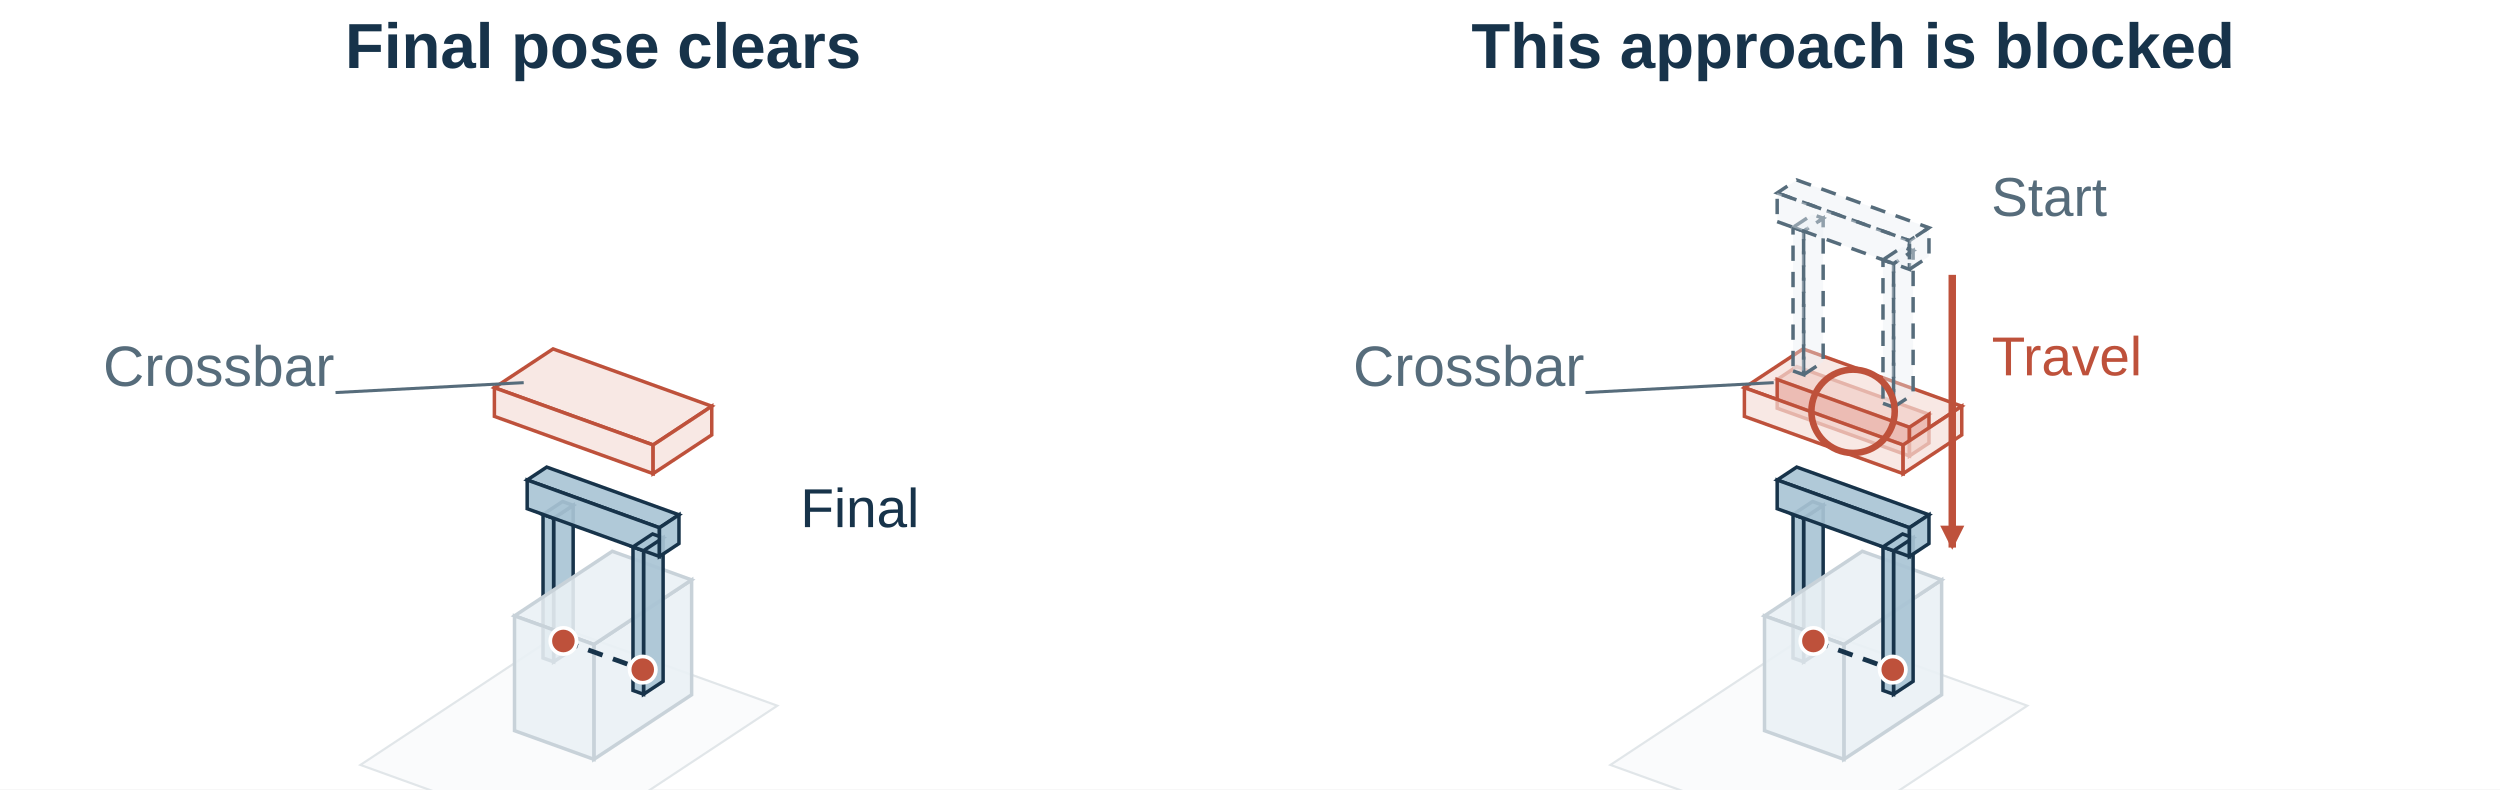
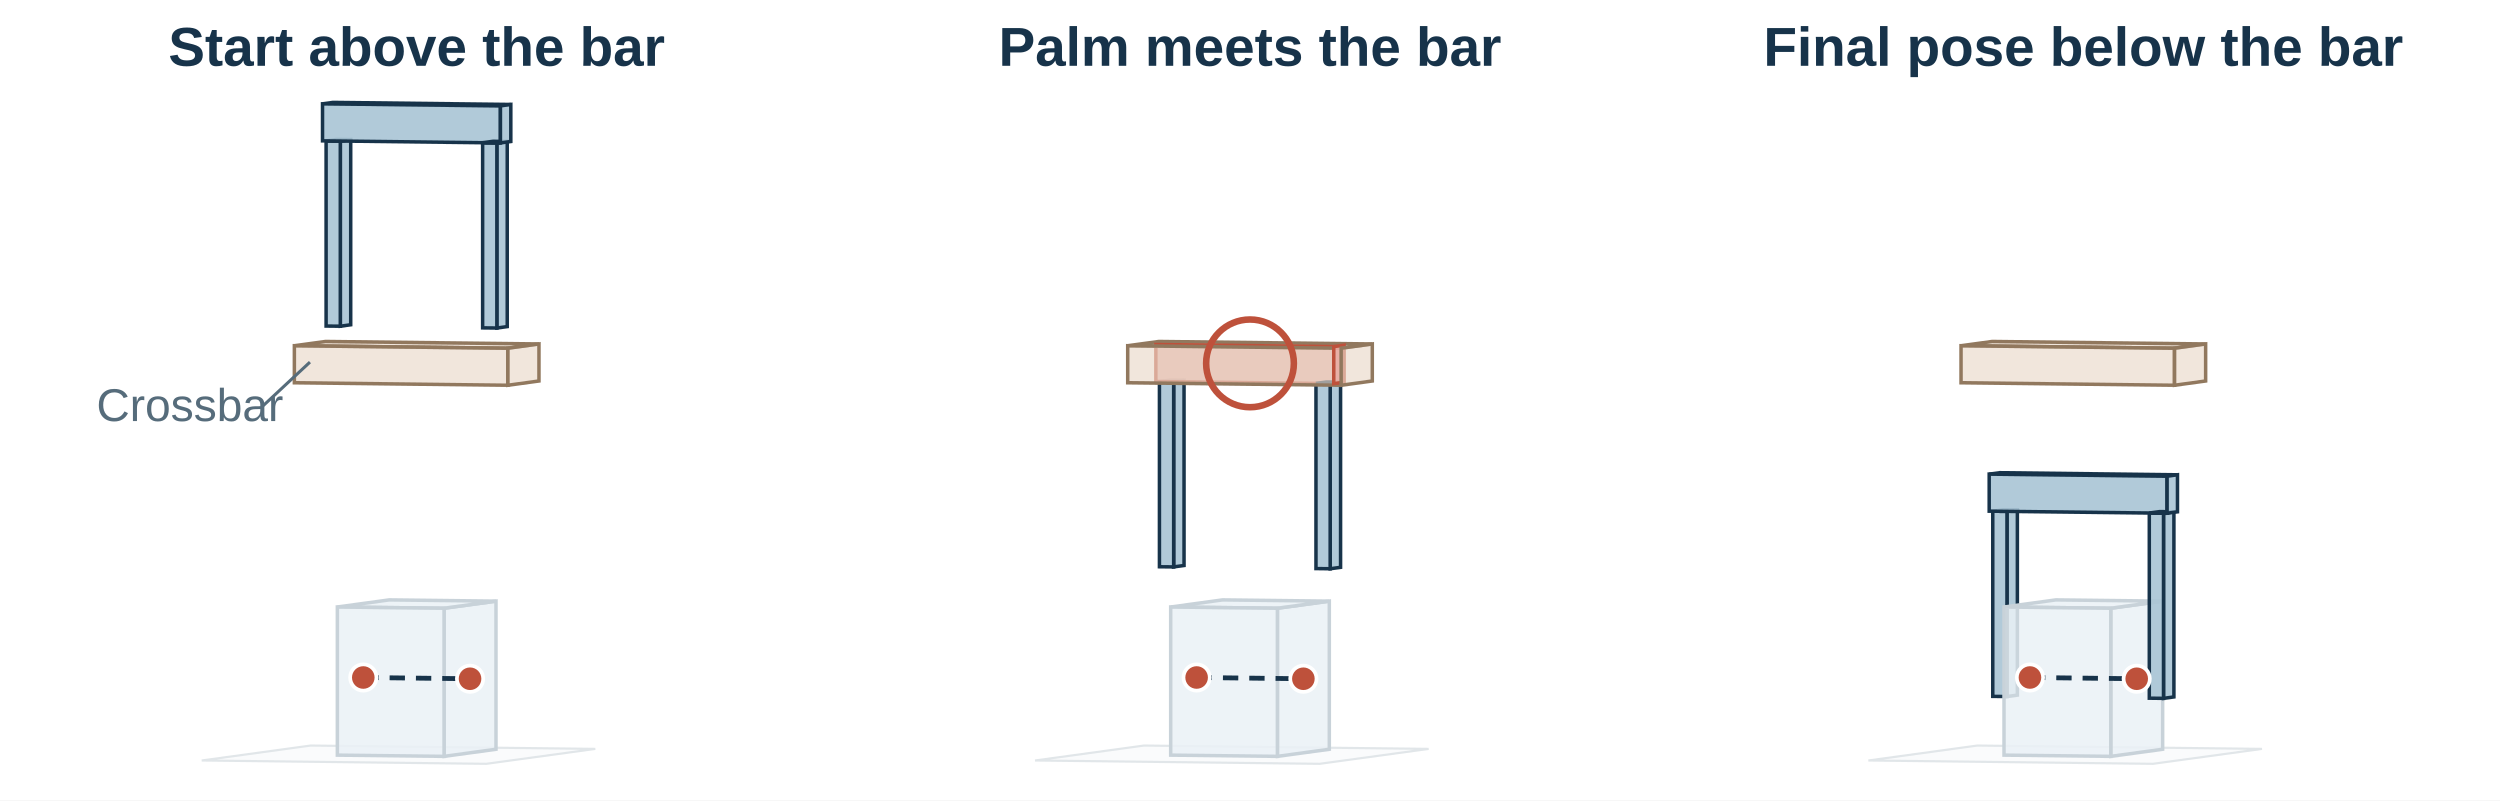
- <svg xmlns="http://www.w3.org/2000/svg" width="1140" height="360" viewBox="0 0 1140 360" role="img">
+ <svg xmlns="http://www.w3.org/2000/svg" width="1140" height="365" viewBox="0 0 1140 365" role="img">
  <style>text{font-family:Arial,Helvetica,sans-serif}</style>
-   <rect width="1140" height="360" fill="white" />
+   <rect width="1140" height="365" fill="white" />
  <defs>
    <marker id="navy" markerWidth="11" markerHeight="11" refX="10" refY="5.5" orient="auto" markerUnits="userSpaceOnUse">
      <path d="M0,0L11,5.5L0,11Z" fill="#17334a" />
    </marker>
    <marker id="slate" markerWidth="11" markerHeight="11" refX="10" refY="5.5" orient="auto" markerUnits="userSpaceOnUse">
      <path d="M0,0L11,5.5L0,11Z" fill="#566c7b" />
    </marker>
    <marker id="coral" markerWidth="11" markerHeight="11" refX="10" refY="5.5" orient="auto" markerUnits="userSpaceOnUse">
      <path d="M0,0L11,5.5L0,11Z" fill="#be513b" />
    </marker>
    <marker id="green" markerWidth="11" markerHeight="11" refX="10" refY="5.5" orient="auto" markerUnits="userSpaceOnUse">
      <path d="M0,0L11,5.5L0,11Z" fill="#07825e" />
    </marker>
    <marker id="blue" markerWidth="11" markerHeight="11" refX="10" refY="5.5" orient="auto" markerUnits="userSpaceOnUse">
      <path d="M0,0L11,5.5L0,11Z" fill="#3f78a1" />
    </marker>
  </defs>
-   <text x="275.00" y="31.00" font-size="29" fill="#17334a" text-anchor="middle" font-weight="bold">Final pose clears</text>
-   <polygon points="164.34,348.81 260.84,383.64 354.46,321.80 257.95,286.98" fill="#fafbfc" stroke="#e1e6e9" stroke-width="1" fill-opacity="1" />
-   <polygon points="252.45,301.78 261.36,295.89 261.36,230.44 252.45,236.33" fill="#a9c4d5" stroke="#17334a" stroke-width="1.6" fill-opacity="0.92" />
-   <polygon points="247.62,300.04 252.45,301.78 252.45,236.33 247.62,234.58" fill="#a9c4d5" stroke="#17334a" stroke-width="1.6" fill-opacity="0.92" />
-   <polygon points="270.80,346.25 315.38,316.81 315.38,264.44 270.80,293.89" fill="#eaf1f5" stroke="#c8d2d9" stroke-width="1.6" fill-opacity="0.9" />
-   <polygon points="234.62,280.83 270.80,293.89 315.38,264.44 279.20,251.38" fill="#eaf1f5" stroke="#c8d2d9" stroke-width="1.6" fill-opacity="0.9" />
-   <polygon points="247.62,234.58 252.45,236.33 261.36,230.44 256.54,228.69" fill="#a9c4d5" stroke="#17334a" stroke-width="1.6" fill-opacity="0.92" />
-   <polygon points="234.62,333.19 270.80,346.25 270.80,293.89 234.62,280.83" fill="#eaf1f5" stroke="#c8d2d9" stroke-width="1.6" fill-opacity="0.9" />
-   <polygon points="293.46,316.58 302.38,310.69 302.38,245.24 293.46,251.13" fill="#a9c4d5" stroke="#17334a" stroke-width="1.6" fill-opacity="0.92" />
-   <polygon points="288.64,314.84 293.46,316.58 293.46,251.13 288.64,249.38" fill="#a9c4d5" stroke="#17334a" stroke-width="1.6" fill-opacity="0.92" />
-   <polygon points="240.39,218.88 300.70,240.65 309.61,234.76 249.30,212.99" fill="#a9c4d5" stroke="#17334a" stroke-width="1.6" fill-opacity="0.92" />
-   <polygon points="240.39,231.97 300.70,253.74 300.70,240.65 240.39,218.88" fill="#a9c4d5" stroke="#17334a" stroke-width="1.6" fill-opacity="0.92" />
-   <polygon points="288.64,249.38 293.46,251.13 302.38,245.24 297.55,243.49" fill="#a9c4d5" stroke="#17334a" stroke-width="1.6" fill-opacity="0.92" />
-   <polygon points="300.70,253.74 309.61,247.85 309.61,234.76 300.70,240.65" fill="#a9c4d5" stroke="#17334a" stroke-width="1.6" fill-opacity="0.92" />
-   <polygon points="225.44,176.78 297.81,202.89 324.56,185.23 252.19,159.11" fill="#f5dfd9" stroke="#be513b" stroke-width="1.6" fill-opacity="0.7" />
-   <polygon points="225.44,189.87 297.81,215.98 297.81,202.89 225.44,176.78" fill="#f5dfd9" stroke="#be513b" stroke-width="1.6" fill-opacity="0.7" />
-   <polygon points="297.81,215.98 324.56,198.32 324.56,185.23 297.81,202.89" fill="#f5dfd9" stroke="#be513b" stroke-width="1.6" fill-opacity="0.7" />
-   <line x1="256.91" y1="292.29" x2="293.09" y2="305.35" stroke="#17334a" stroke-width="2.2" opacity="1" stroke-dasharray="7 5" />
-   <circle cx="256.91" cy="292.29" r="6" fill="#be513b" stroke="white" stroke-width="1.7" />
-   <circle cx="293.09" cy="305.35" r="6" fill="#be513b" stroke="white" stroke-width="1.7" />
-   <text x="47.00" y="176.00" font-size="26" fill="#566c7b" text-anchor="start" font-weight="normal">Crossbar</text>
-   <line x1="153.00" y1="179.00" x2="238.81" y2="174.49" stroke="#566c7b" stroke-width="1.4" opacity="1" />
-   <text x="365.00" y="240.36" font-size="25" fill="#17334a" text-anchor="start" font-weight="normal">Final</text>
-   <text x="845.00" y="31.00" font-size="29" fill="#17334a" text-anchor="middle" font-weight="bold">This approach is blocked</text>
-   <polygon points="734.34,348.81 830.84,383.64 924.46,321.80 827.95,286.98" fill="#fafbfc" stroke="#e1e6e9" stroke-width="1" fill-opacity="1" />
-   <polygon points="822.45,301.78 831.36,295.89 831.36,230.44 822.45,236.33" fill="#a9c4d5" stroke="#17334a" stroke-width="1.6" fill-opacity="0.92" />
-   <polygon points="817.62,300.04 822.45,301.78 822.45,236.33 817.62,234.58" fill="#a9c4d5" stroke="#17334a" stroke-width="1.6" fill-opacity="0.92" />
-   <polygon points="840.80,346.25 885.38,316.81 885.38,264.44 840.80,293.89" fill="#eaf1f5" stroke="#c8d2d9" stroke-width="1.6" fill-opacity="0.9" />
-   <polygon points="804.62,280.83 840.80,293.89 885.38,264.44 849.20,251.38" fill="#eaf1f5" stroke="#c8d2d9" stroke-width="1.6" fill-opacity="0.9" />
-   <polygon points="817.62,234.58 822.45,236.33 831.36,230.44 826.54,228.69" fill="#a9c4d5" stroke="#17334a" stroke-width="1.6" fill-opacity="0.92" />
-   <polygon points="804.62,333.19 840.80,346.25 840.80,293.89 804.62,280.83" fill="#eaf1f5" stroke="#c8d2d9" stroke-width="1.6" fill-opacity="0.9" />
-   <polygon points="863.46,316.58 872.38,310.69 872.38,245.24 863.46,251.13" fill="#a9c4d5" stroke="#17334a" stroke-width="1.6" fill-opacity="0.92" />
-   <polygon points="858.64,314.84 863.46,316.58 863.46,251.13 858.64,249.38" fill="#a9c4d5" stroke="#17334a" stroke-width="1.6" fill-opacity="0.92" />
-   <polygon points="810.39,218.88 870.70,240.65 879.61,234.76 819.30,212.99" fill="#a9c4d5" stroke="#17334a" stroke-width="1.6" fill-opacity="0.92" />
-   <polygon points="810.39,231.97 870.70,253.74 870.70,240.65 810.39,218.88" fill="#a9c4d5" stroke="#17334a" stroke-width="1.6" fill-opacity="0.92" />
-   <polygon points="858.64,249.38 863.46,251.13 872.38,245.24 867.55,243.49" fill="#a9c4d5" stroke="#17334a" stroke-width="1.6" fill-opacity="0.92" />
-   <polygon points="870.70,253.74 879.61,247.85 879.61,234.76 870.70,240.65" fill="#a9c4d5" stroke="#17334a" stroke-width="1.6" fill-opacity="0.92" />
-   <polygon points="810.39,173.06 870.70,194.83 879.61,188.94 819.30,167.17" fill="#e7aaa0" stroke="#be513b" stroke-width="1.6" fill-opacity="0.7" />
-   <polygon points="795.44,176.78 867.81,202.89 894.56,185.23 822.19,159.11" fill="#f5dfd9" stroke="#be513b" stroke-width="1.6" fill-opacity="0.7" />
-   <polygon points="810.39,186.15 870.70,207.92 870.70,194.83 810.39,173.06" fill="#e7aaa0" stroke="#be513b" stroke-width="1.6" fill-opacity="0.7" />
-   <polygon points="822.45,170.87 831.36,164.98 831.36,99.53 822.45,105.42" fill="#e9eff3" stroke="#566c7b" stroke-width="1.6" fill-opacity="0.4" stroke-dasharray="7 5" />
-   <polygon points="795.44,189.87 867.81,215.98 867.81,202.89 795.44,176.78" fill="#f5dfd9" stroke="#be513b" stroke-width="1.6" fill-opacity="0.7" />
-   <polygon points="817.62,169.13 822.45,170.87 822.45,105.42 817.62,103.68" fill="#e9eff3" stroke="#566c7b" stroke-width="1.6" fill-opacity="0.4" stroke-dasharray="7 5" />
-   <polygon points="870.70,207.92 879.61,202.03 879.61,188.94 870.70,194.83" fill="#e7aaa0" stroke="#be513b" stroke-width="1.6" fill-opacity="0.7" />
-   <polygon points="867.81,215.98 894.56,198.32 894.56,185.23 867.81,202.89" fill="#f5dfd9" stroke="#be513b" stroke-width="1.6" fill-opacity="0.7" />
-   <polygon points="817.62,103.68 822.45,105.42 831.36,99.53 826.54,97.79" fill="#e9eff3" stroke="#566c7b" stroke-width="1.6" fill-opacity="0.4" stroke-dasharray="7 5" />
-   <polygon points="863.46,185.67 872.38,179.78 872.38,114.33 863.46,120.22" fill="#e9eff3" stroke="#566c7b" stroke-width="1.6" fill-opacity="0.4" stroke-dasharray="7 5" />
-   <polygon points="858.64,183.93 863.46,185.67 863.46,120.22 858.64,118.48" fill="#e9eff3" stroke="#566c7b" stroke-width="1.6" fill-opacity="0.4" stroke-dasharray="7 5" />
-   <polygon points="810.39,87.97 870.70,109.74 879.61,103.85 819.30,82.08" fill="#e9eff3" stroke="#566c7b" stroke-width="1.6" fill-opacity="0.4" stroke-dasharray="7 5" />
-   <polygon points="810.39,101.06 870.70,122.83 870.70,109.74 810.39,87.97" fill="#e9eff3" stroke="#566c7b" stroke-width="1.6" fill-opacity="0.4" stroke-dasharray="7 5" />
-   <polygon points="858.64,118.48 863.46,120.22 872.38,114.33 867.55,112.59" fill="#e9eff3" stroke="#566c7b" stroke-width="1.6" fill-opacity="0.4" stroke-dasharray="7 5" />
-   <polygon points="870.70,122.83 879.61,116.94 879.61,103.85 870.70,109.74" fill="#e9eff3" stroke="#566c7b" stroke-width="1.6" fill-opacity="0.4" stroke-dasharray="7 5" />
-   <line x1="826.91" y1="292.29" x2="863.09" y2="305.35" stroke="#17334a" stroke-width="2.2" opacity="1" stroke-dasharray="7 5" />
-   <circle cx="826.91" cy="292.29" r="6" fill="#be513b" stroke="white" stroke-width="1.7" />
-   <circle cx="863.09" cy="305.35" r="6" fill="#be513b" stroke="white" stroke-width="1.7" />
-   <text x="617.00" y="176.00" font-size="26" fill="#566c7b" text-anchor="start" font-weight="normal">Crossbar</text>
-   <line x1="723.00" y1="179.00" x2="808.81" y2="174.49" stroke="#566c7b" stroke-width="1.4" opacity="1" />
-   <line x1="890.23" y1="125.33" x2="890.23" y2="249.69" stroke="#be513b" stroke-width="3.4" opacity="1" marker-end="url(#coral)" />
-   <text x="908.23" y="171.14" font-size="25" fill="#be513b" text-anchor="start" font-weight="normal">Travel</text>
-   <circle cx="845.00" cy="187.55" r="19" fill="none" stroke="#be513b" stroke-width="3" />
-   <text x="908.00" y="98.46" font-size="25" fill="#566c7b" text-anchor="start" font-weight="normal">Start</text>
+   <text x="190.00" y="30.00" font-size="25" fill="#17334a" text-anchor="middle" font-weight="bold">Start above the bar</text>
+   <polygon points="91.98,346.78 221.77,348.30 271.46,341.49 141.67,339.97" fill="#fafbfc" stroke="#e1e6e9" stroke-width="1" fill-opacity="1" />
+   <polygon points="202.51,344.90 226.17,341.66 226.17,274.12 202.51,277.36" fill="#eaf1f5" stroke="#c8d2d9" stroke-width="1.6" fill-opacity="0.85" />
+   <polygon points="153.83,276.79 202.51,277.36 226.17,274.12 177.49,273.55" fill="#eaf1f5" stroke="#c8d2d9" stroke-width="1.6" fill-opacity="0.85" />
+   <polygon points="153.83,344.34 202.51,344.90 202.51,277.36 153.83,276.79" fill="#eaf1f5" stroke="#c8d2d9" stroke-width="1.6" fill-opacity="0.85" />
+   <polygon points="134.23,157.65 231.57,158.79 245.77,156.84 148.43,155.71" fill="#ead9c9" stroke="#91785e" stroke-width="1.6" fill-opacity="0.65" />
+   <polygon points="155.19,148.75 159.92,148.10 159.92,63.67 155.19,64.32" fill="#a9c4d5" stroke="#17334a" stroke-width="1.6" fill-opacity="0.9" />
+   <polygon points="148.70,148.68 155.19,148.75 155.19,64.32 148.70,64.24" fill="#a9c4d5" stroke="#17334a" stroke-width="1.6" fill-opacity="0.9" />
+   <polygon points="134.23,174.54 231.57,175.68 231.57,158.79 134.23,157.65" fill="#ead9c9" stroke="#91785e" stroke-width="1.6" fill-opacity="0.65" />
+   <polygon points="231.57,175.68 245.77,173.73 245.77,156.84 231.57,158.79" fill="#ead9c9" stroke="#91785e" stroke-width="1.6" fill-opacity="0.65" />
+   <polygon points="148.70,64.24 155.19,64.32 159.92,63.67 153.43,63.59" fill="#a9c4d5" stroke="#17334a" stroke-width="1.6" fill-opacity="0.9" />
+   <polygon points="226.57,149.58 231.30,148.93 231.30,64.50 226.57,65.15" fill="#a9c4d5" stroke="#17334a" stroke-width="1.6" fill-opacity="0.9" />
+   <polygon points="220.08,149.51 226.57,149.58 226.57,65.15 220.08,65.08" fill="#a9c4d5" stroke="#17334a" stroke-width="1.6" fill-opacity="0.9" />
+   <polygon points="147.07,47.34 228.19,48.28 232.93,47.63 151.81,46.69" fill="#a9c4d5" stroke="#17334a" stroke-width="1.6" fill-opacity="0.9" />
+   <polygon points="147.07,64.22 228.19,65.17 228.19,48.28 147.07,47.34" fill="#a9c4d5" stroke="#17334a" stroke-width="1.6" fill-opacity="0.9" />
+   <polygon points="220.08,65.08 226.57,65.15 231.30,64.50 224.81,64.43" fill="#a9c4d5" stroke="#17334a" stroke-width="1.6" fill-opacity="0.9" />
+   <polygon points="228.19,65.17 232.93,64.52 232.93,47.63 228.19,48.28" fill="#a9c4d5" stroke="#17334a" stroke-width="1.6" fill-opacity="0.9" />
+   <line x1="165.66" y1="308.94" x2="214.34" y2="309.51" stroke="#17334a" stroke-width="2.2" opacity="1" stroke-dasharray="7 5" />
+   <circle cx="165.66" cy="308.94" r="6" fill="#be513b" stroke="white" stroke-width="1.7" />
+   <circle cx="214.34" cy="309.51" r="6" fill="#be513b" stroke="white" stroke-width="1.7" />
+   <text x="44.00" y="192.00" font-size="21" fill="#566c7b" text-anchor="start" font-weight="normal">Crossbar</text>
+   <line x1="120.00" y1="185.00" x2="141.33" y2="165.12" stroke="#566c7b" stroke-width="1.4" opacity="1" />
+   <text x="570.00" y="30.00" font-size="25" fill="#17334a" text-anchor="middle" font-weight="bold">Palm meets the bar</text>
+   <polygon points="471.98,346.78 601.77,348.30 651.46,341.49 521.67,339.97" fill="#fafbfc" stroke="#e1e6e9" stroke-width="1" fill-opacity="1" />
+   <polygon points="582.51,344.90 606.17,341.66 606.17,274.12 582.51,277.36" fill="#eaf1f5" stroke="#c8d2d9" stroke-width="1.6" fill-opacity="0.85" />
+   <polygon points="533.83,276.79 582.51,277.36 606.17,274.12 557.49,273.55" fill="#eaf1f5" stroke="#c8d2d9" stroke-width="1.6" fill-opacity="0.85" />
+   <polygon points="535.19,258.51 539.92,257.87 539.92,173.43 535.19,174.08" fill="#a9c4d5" stroke="#17334a" stroke-width="1.6" fill-opacity="0.9" />
+   <polygon points="533.83,344.34 582.51,344.90 582.51,277.36 533.83,276.79" fill="#eaf1f5" stroke="#c8d2d9" stroke-width="1.6" fill-opacity="0.85" />
+   <polygon points="528.70,258.44 535.19,258.51 535.19,174.08 528.70,174.01" fill="#a9c4d5" stroke="#17334a" stroke-width="1.6" fill-opacity="0.9" />
+   <polygon points="528.70,174.01 535.19,174.08 539.92,173.43 533.43,173.36" fill="#a9c4d5" stroke="#17334a" stroke-width="1.6" fill-opacity="0.9" />
+   <polygon points="606.57,259.35 611.30,258.70 611.30,174.26 606.57,174.91" fill="#a9c4d5" stroke="#17334a" stroke-width="1.6" fill-opacity="0.9" />
+   <polygon points="600.08,259.27 606.57,259.35 606.57,174.91 600.08,174.84" fill="#a9c4d5" stroke="#17334a" stroke-width="1.6" fill-opacity="0.9" />
+   <polygon points="527.07,157.10 608.19,158.05 612.93,157.40 531.81,156.45" fill="#e7aaa0" stroke="#be513b" stroke-width="1.6" fill-opacity="0.9" />
+   <polygon points="514.23,157.65 611.57,158.79 625.77,156.84 528.43,155.71" fill="#ead9c9" stroke="#91785e" stroke-width="1.6" fill-opacity="0.65" />
+   <polygon points="527.07,173.99 608.19,174.93 608.19,158.05 527.07,157.10" fill="#e7aaa0" stroke="#be513b" stroke-width="1.6" fill-opacity="0.9" />
+   <polygon points="600.08,174.84 606.57,174.91 611.30,174.26 604.81,174.19" fill="#a9c4d5" stroke="#17334a" stroke-width="1.6" fill-opacity="0.9" />
+   <polygon points="514.23,174.54 611.57,175.68 611.57,158.79 514.23,157.65" fill="#ead9c9" stroke="#91785e" stroke-width="1.6" fill-opacity="0.65" />
+   <polygon points="608.19,174.93 612.93,174.28 612.93,157.40 608.19,158.05" fill="#e7aaa0" stroke="#be513b" stroke-width="1.6" fill-opacity="0.9" />
+   <polygon points="611.57,175.68 625.77,173.73 625.77,156.84 611.57,158.79" fill="#ead9c9" stroke="#91785e" stroke-width="1.6" fill-opacity="0.65" />
+   <line x1="545.66" y1="308.94" x2="594.34" y2="309.51" stroke="#17334a" stroke-width="2.2" opacity="1" stroke-dasharray="7 5" />
+   <circle cx="545.66" cy="308.94" r="6" fill="#be513b" stroke="white" stroke-width="1.7" />
+   <circle cx="594.34" cy="309.51" r="6" fill="#be513b" stroke="white" stroke-width="1.7" />
+   <circle cx="570.00" cy="165.69" r="20" fill="none" stroke="#be513b" stroke-width="3" />
+   <text x="950.00" y="30.00" font-size="25" fill="#17334a" text-anchor="middle" font-weight="bold">Final pose below the bar</text>
+   <polygon points="851.98,346.78 981.77,348.30 1031.46,341.49 901.67,339.97" fill="#fafbfc" stroke="#e1e6e9" stroke-width="1" fill-opacity="1" />
+   <polygon points="915.19,317.62 919.92,316.97 919.92,232.54 915.19,233.18" fill="#a9c4d5" stroke="#17334a" stroke-width="1.6" fill-opacity="0.9" />
+   <polygon points="908.70,317.54 915.19,317.62 915.19,233.18 908.70,233.11" fill="#a9c4d5" stroke="#17334a" stroke-width="1.6" fill-opacity="0.9" />
+   <polygon points="962.51,344.90 986.17,341.66 986.17,274.12 962.51,277.36" fill="#eaf1f5" stroke="#c8d2d9" stroke-width="1.6" fill-opacity="0.85" />
+   <polygon points="913.83,276.79 962.51,277.36 986.17,274.12 937.49,273.55" fill="#eaf1f5" stroke="#c8d2d9" stroke-width="1.6" fill-opacity="0.85" />
+   <polygon points="908.70,233.11 915.19,233.18 919.92,232.54 913.43,232.46" fill="#a9c4d5" stroke="#17334a" stroke-width="1.6" fill-opacity="0.9" />
+   <polygon points="913.83,344.34 962.51,344.90 962.51,277.36 913.83,276.79" fill="#eaf1f5" stroke="#c8d2d9" stroke-width="1.6" fill-opacity="0.85" />
+   <polygon points="986.57,318.45 991.30,317.80 991.30,233.37 986.57,234.02" fill="#a9c4d5" stroke="#17334a" stroke-width="1.6" fill-opacity="0.9" />
+   <polygon points="980.08,318.37 986.57,318.45 986.57,234.02 980.08,233.94" fill="#a9c4d5" stroke="#17334a" stroke-width="1.6" fill-opacity="0.9" />
+   <polygon points="907.07,216.20 988.19,217.15 992.93,216.50 911.81,215.55" fill="#a9c4d5" stroke="#17334a" stroke-width="1.6" fill-opacity="0.9" />
+   <polygon points="907.07,233.09 988.19,234.03 988.19,217.15 907.07,216.20" fill="#a9c4d5" stroke="#17334a" stroke-width="1.6" fill-opacity="0.9" />
+   <polygon points="980.08,233.94 986.57,234.02 991.30,233.37 984.81,233.29" fill="#a9c4d5" stroke="#17334a" stroke-width="1.6" fill-opacity="0.9" />
+   <polygon points="988.19,234.03 992.93,233.39 992.93,216.50 988.19,217.15" fill="#a9c4d5" stroke="#17334a" stroke-width="1.6" fill-opacity="0.9" />
+   <polygon points="894.23,157.65 991.57,158.79 1005.77,156.84 908.43,155.71" fill="#ead9c9" stroke="#91785e" stroke-width="1.6" fill-opacity="0.65" />
+   <polygon points="894.23,174.54 991.57,175.68 991.57,158.79 894.23,157.65" fill="#ead9c9" stroke="#91785e" stroke-width="1.6" fill-opacity="0.65" />
+   <polygon points="991.57,175.68 1005.77,173.73 1005.77,156.84 991.57,158.79" fill="#ead9c9" stroke="#91785e" stroke-width="1.6" fill-opacity="0.65" />
+   <line x1="925.66" y1="308.94" x2="974.34" y2="309.51" stroke="#17334a" stroke-width="2.2" opacity="1" stroke-dasharray="7 5" />
+   <circle cx="925.66" cy="308.94" r="6" fill="#be513b" stroke="white" stroke-width="1.7" />
+   <circle cx="974.34" cy="309.51" r="6" fill="#be513b" stroke="white" stroke-width="1.7" />
</svg>
